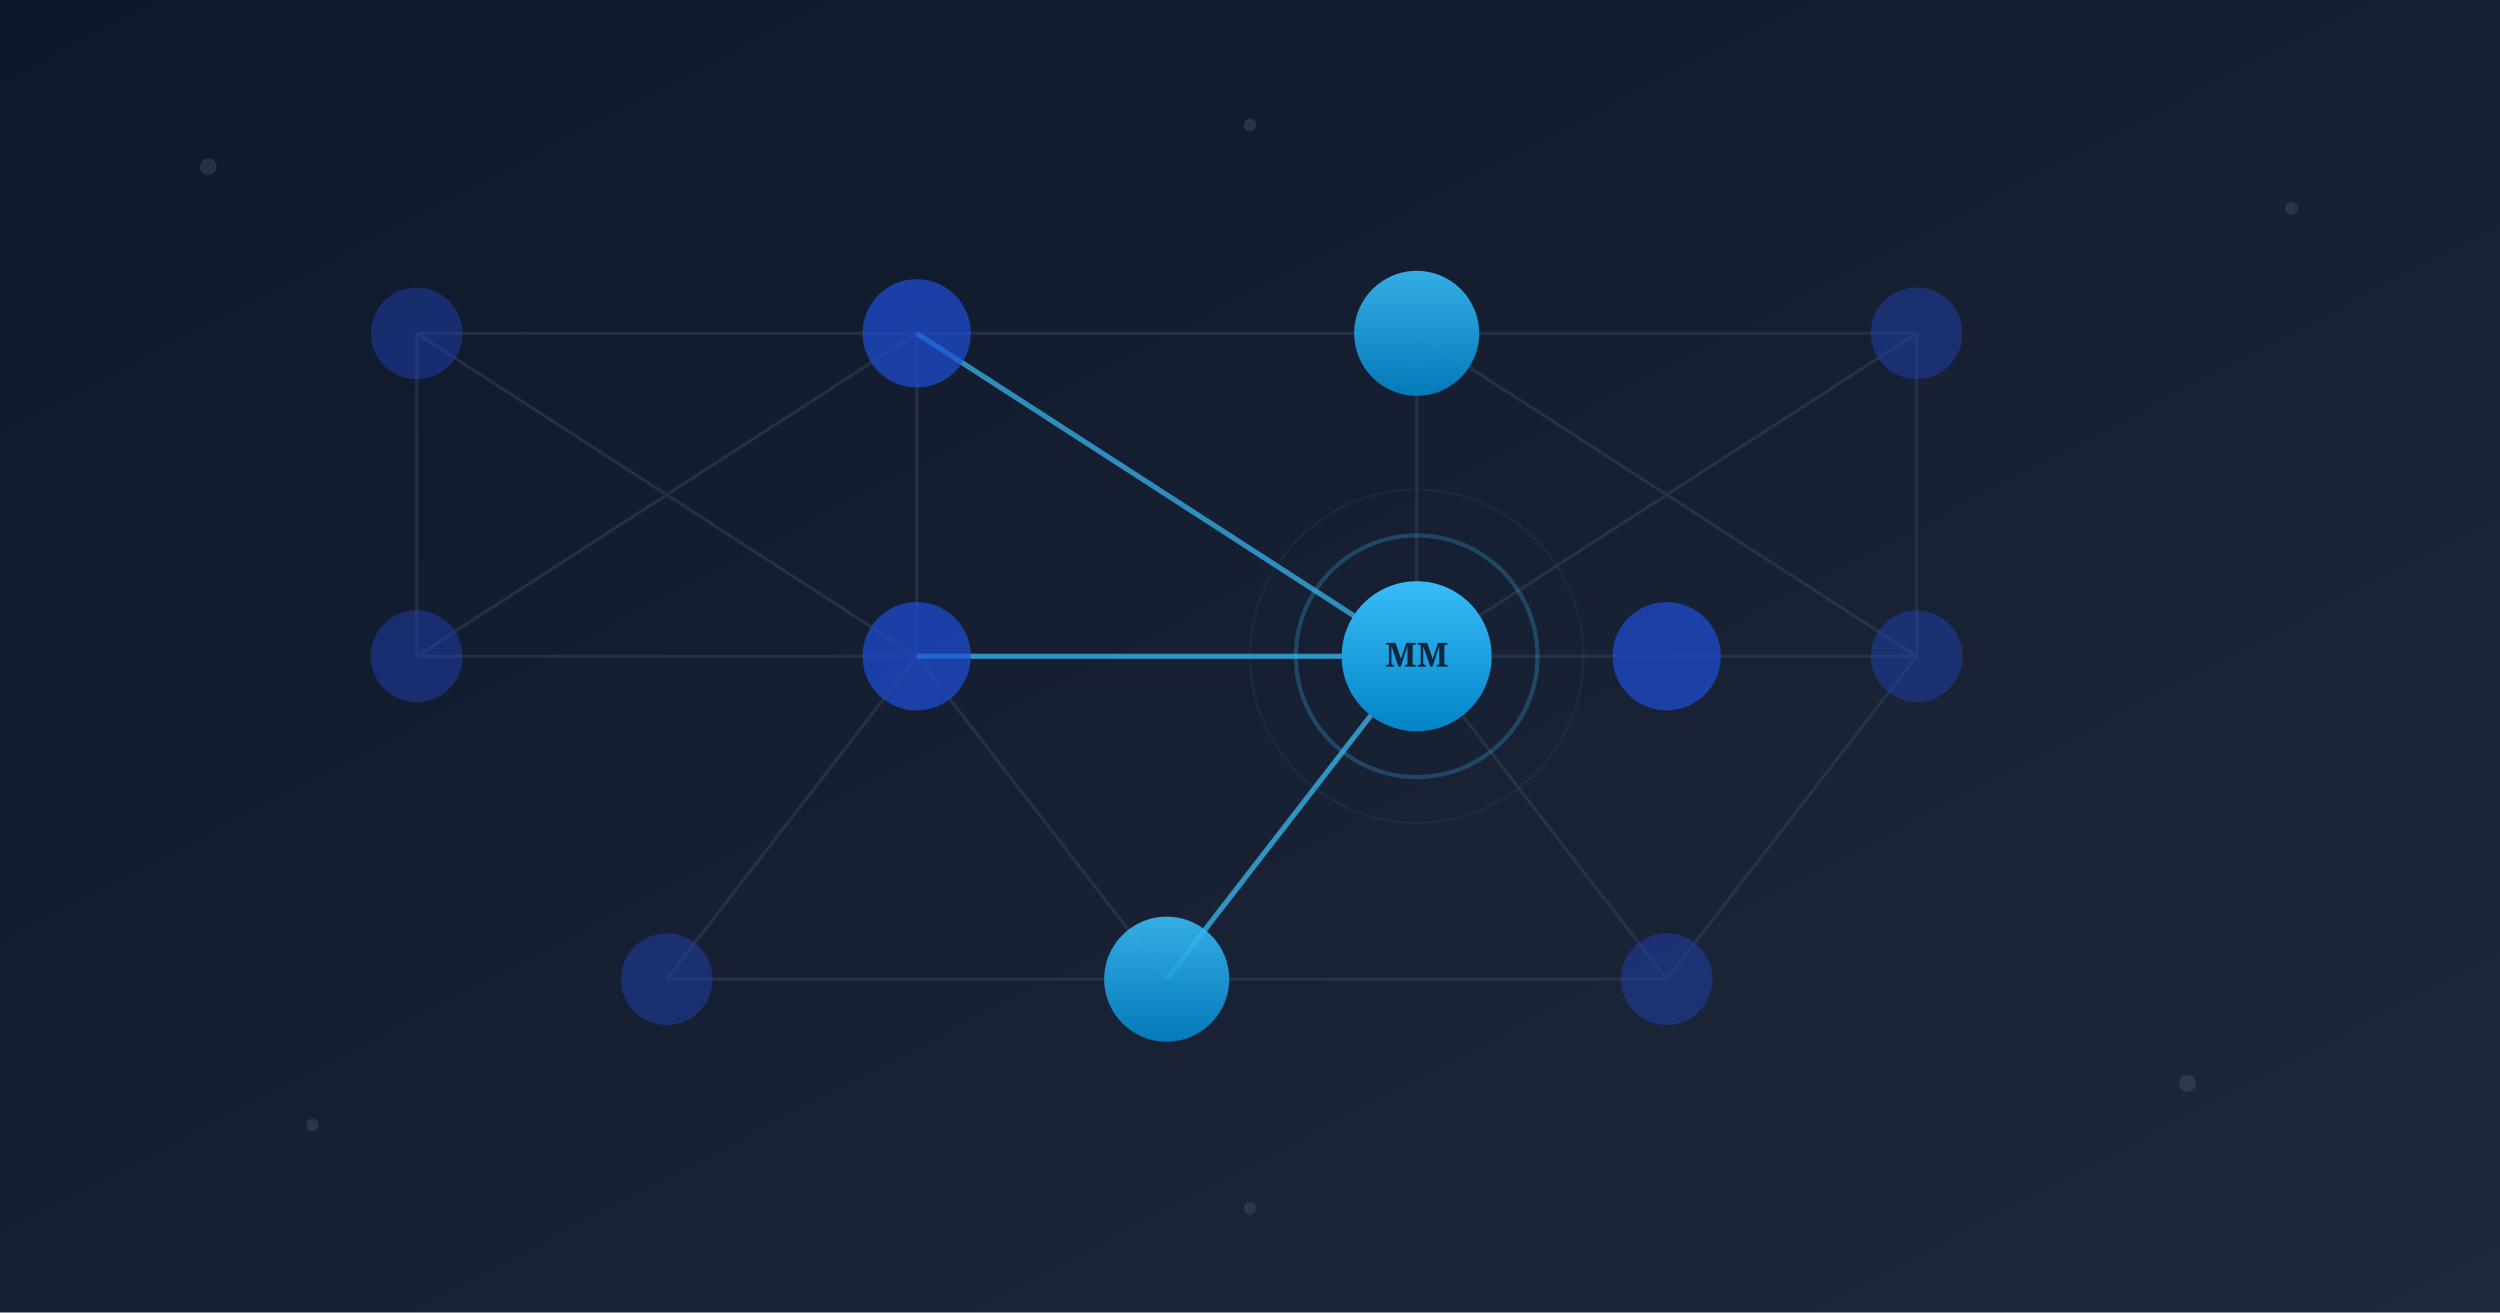
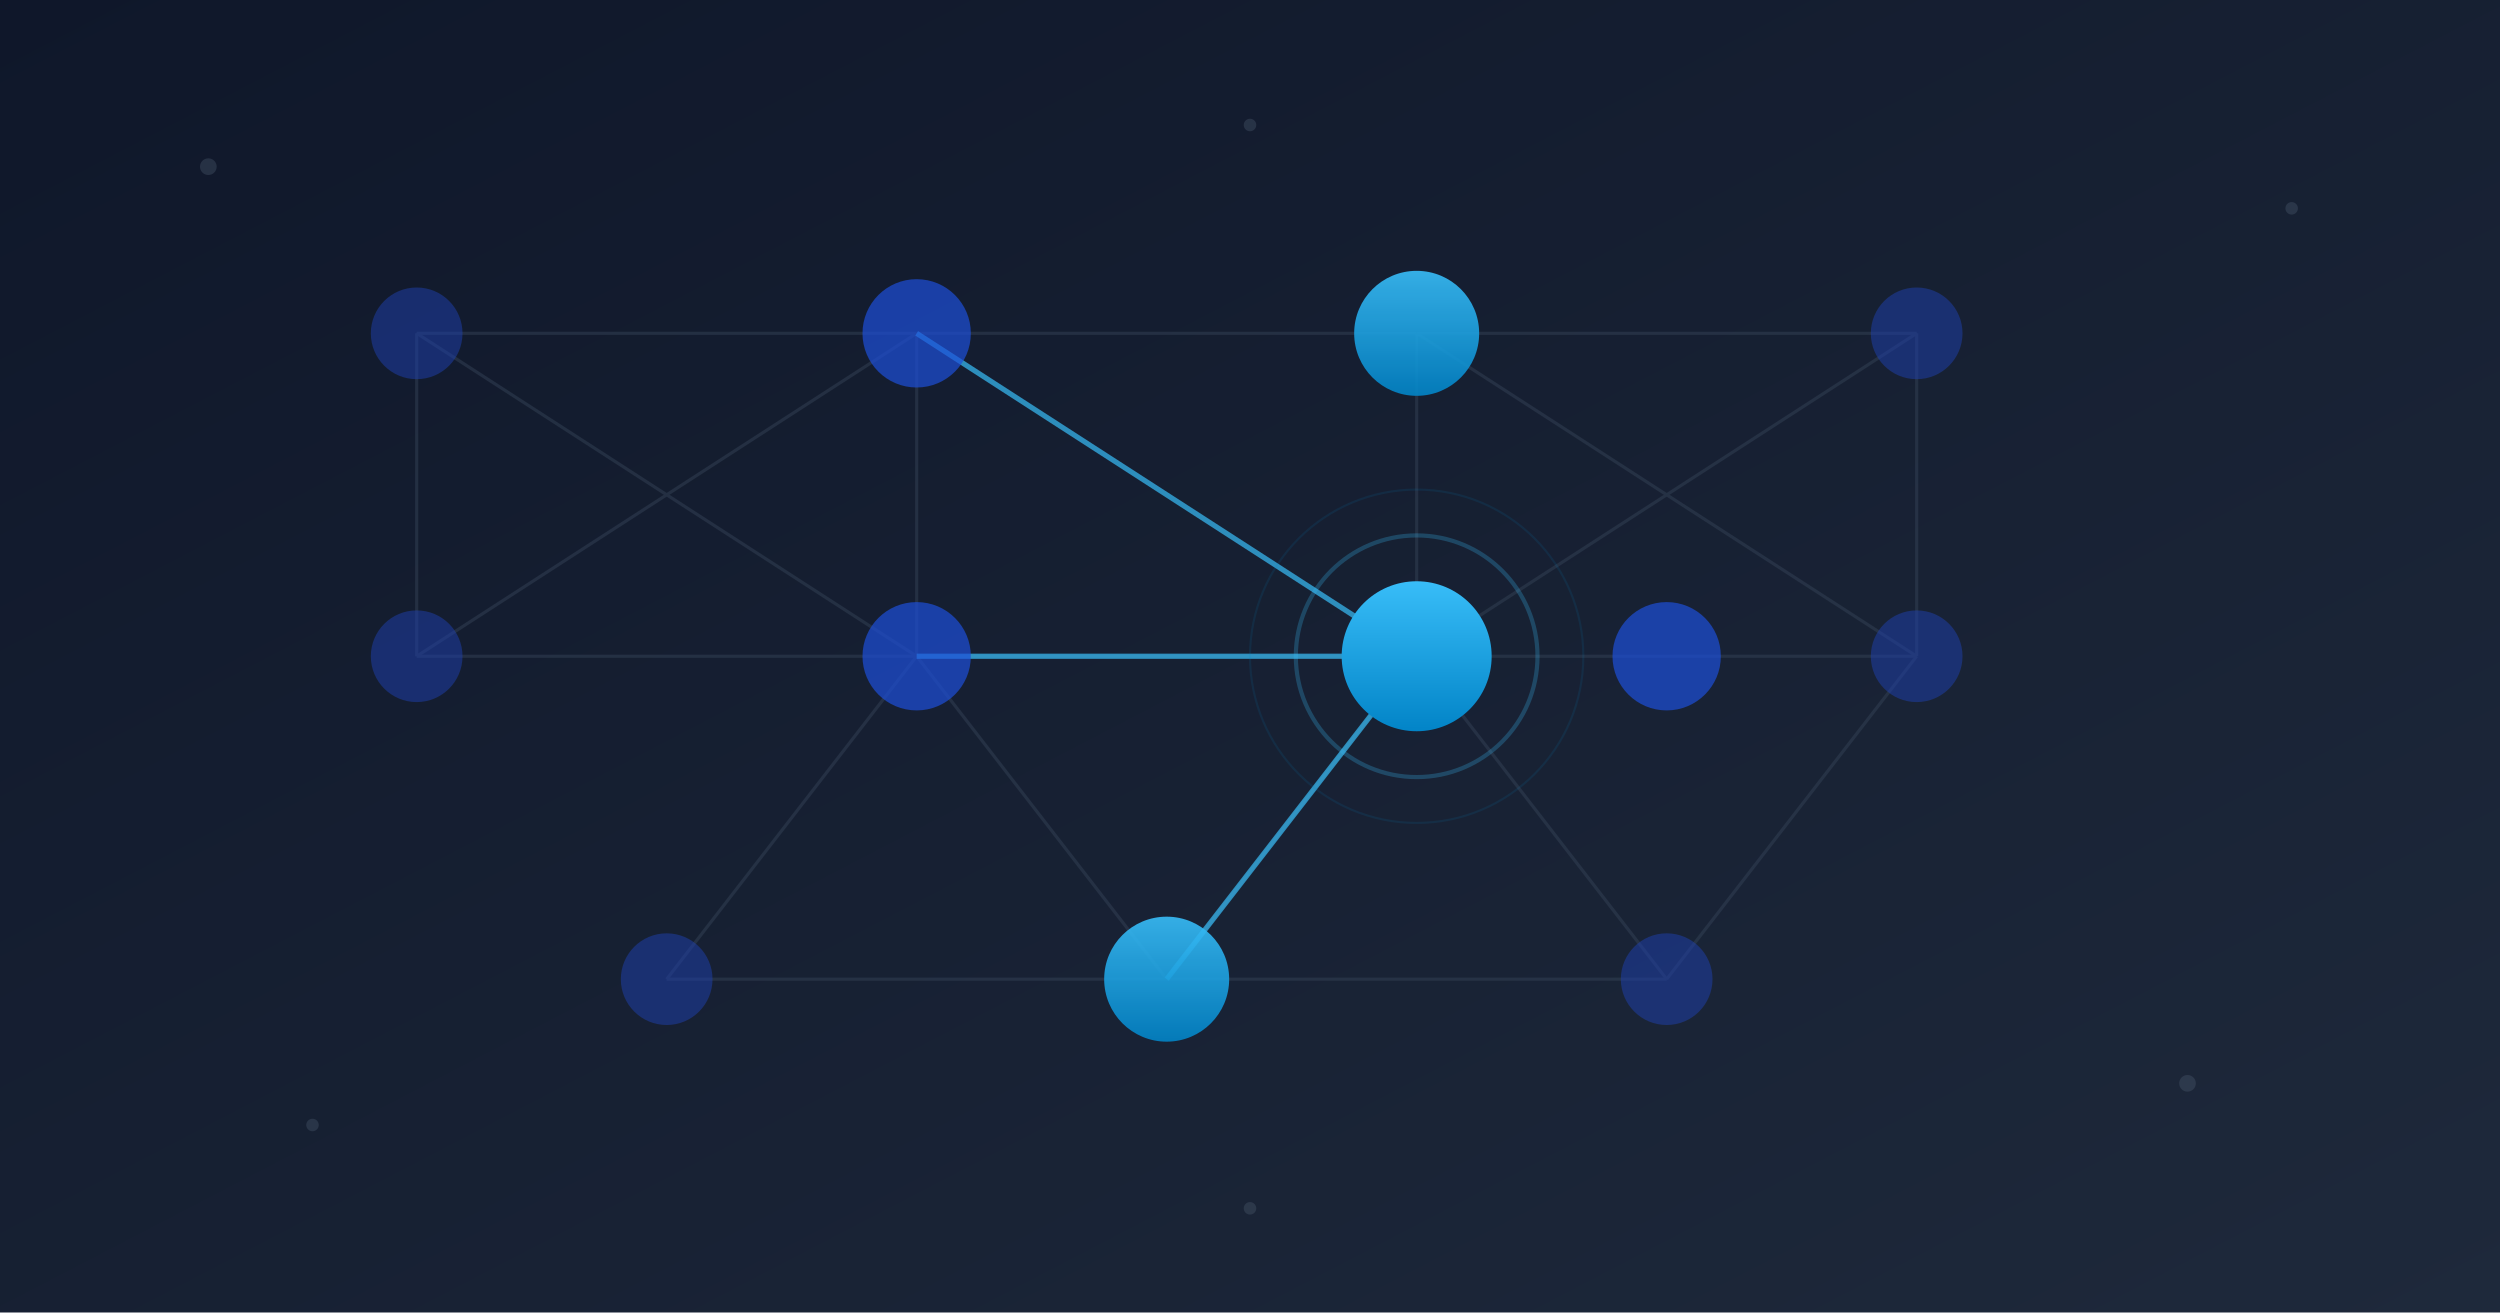
<svg xmlns="http://www.w3.org/2000/svg" width="1200" height="630" viewBox="0 0 1200 630">
  <defs>
    <linearGradient id="bgGrad" x1="0" y1="0" x2="1" y2="1">
      <stop offset="0%" stop-color="#0f172a" />
      <stop offset="100%" stop-color="#1e293b" />
    </linearGradient>
    <linearGradient id="nodeGrad" x1="0" y1="0" x2="0" y2="1">
      <stop offset="0%" stop-color="#38bdf8" />
      <stop offset="100%" stop-color="#0284c7" />
    </linearGradient>
  </defs>
  <rect width="1200" height="630" fill="url(#bgGrad)" />
  <g stroke="#334155" stroke-width="1.5" opacity="0.5">
    <line x1="200" y1="160" x2="440" y2="160" />
    <line x1="440" y1="160" x2="680" y2="160" />
    <line x1="680" y1="160" x2="920" y2="160" />
    <line x1="200" y1="315" x2="440" y2="315" />
    <line x1="440" y1="315" x2="680" y2="315" />
    <line x1="680" y1="315" x2="920" y2="315" />
    <line x1="320" y1="470" x2="560" y2="470" />
    <line x1="560" y1="470" x2="800" y2="470" />
    <line x1="200" y1="160" x2="200" y2="315" />
    <line x1="440" y1="160" x2="440" y2="315" />
    <line x1="440" y1="315" x2="560" y2="470" />
    <line x1="680" y1="160" x2="680" y2="315" />
    <line x1="680" y1="315" x2="800" y2="470" />
    <line x1="920" y1="160" x2="920" y2="315" />
    <line x1="200" y1="160" x2="440" y2="315" />
    <line x1="440" y1="160" x2="200" y2="315" />
    <line x1="680" y1="160" x2="920" y2="315" />
    <line x1="920" y1="160" x2="680" y2="315" />
    <line x1="440" y1="315" x2="320" y2="470" />
    <line x1="560" y1="470" x2="680" y2="315" />
    <line x1="800" y1="470" x2="920" y2="315" />
  </g>
  <g stroke="#38bdf8" stroke-width="2.5" opacity="0.7">
    <line x1="440" y1="160" x2="680" y2="315" />
    <line x1="680" y1="315" x2="560" y2="470" />
    <line x1="440" y1="315" x2="680" y2="315" />
  </g>
  <g fill="#1e40af" opacity="0.5">
    <circle cx="200" cy="160" r="22" />
    <circle cx="920" cy="160" r="22" />
    <circle cx="200" cy="315" r="22" />
    <circle cx="920" cy="315" r="22" />
    <circle cx="320" cy="470" r="22" />
    <circle cx="800" cy="470" r="22" />
  </g>
  <g fill="#1d4ed8" opacity="0.7">
    <circle cx="440" cy="160" r="26" />
    <circle cx="440" cy="315" r="26" />
    <circle cx="800" cy="315" r="26" />
  </g>
  <circle cx="680" cy="160" r="30" fill="url(#nodeGrad)" opacity="0.9" />
  <circle cx="680" cy="315" r="36" fill="url(#nodeGrad)" />
  <circle cx="560" cy="470" r="30" fill="url(#nodeGrad)" opacity="0.9" />
  <circle cx="680" cy="315" r="58" fill="none" stroke="#38bdf8" stroke-width="2" opacity="0.25" />
  <circle cx="680" cy="315" r="80" fill="none" stroke="#0284c7" stroke-width="1" opacity="0.12" />
  <g fill="#0f172a" font-family="serif" text-anchor="middle" opacity="0.9">
-     <text x="680" y="320" font-size="16" font-weight="bold">MM</text>
  </g>
  <g fill="#475569" opacity="0.4">
    <circle cx="100" cy="80" r="4" />
    <circle cx="1100" cy="100" r="3" />
    <circle cx="150" cy="540" r="3" />
    <circle cx="1050" cy="520" r="4" />
    <circle cx="600" cy="60" r="3" />
    <circle cx="600" cy="580" r="3" />
  </g>
</svg>
